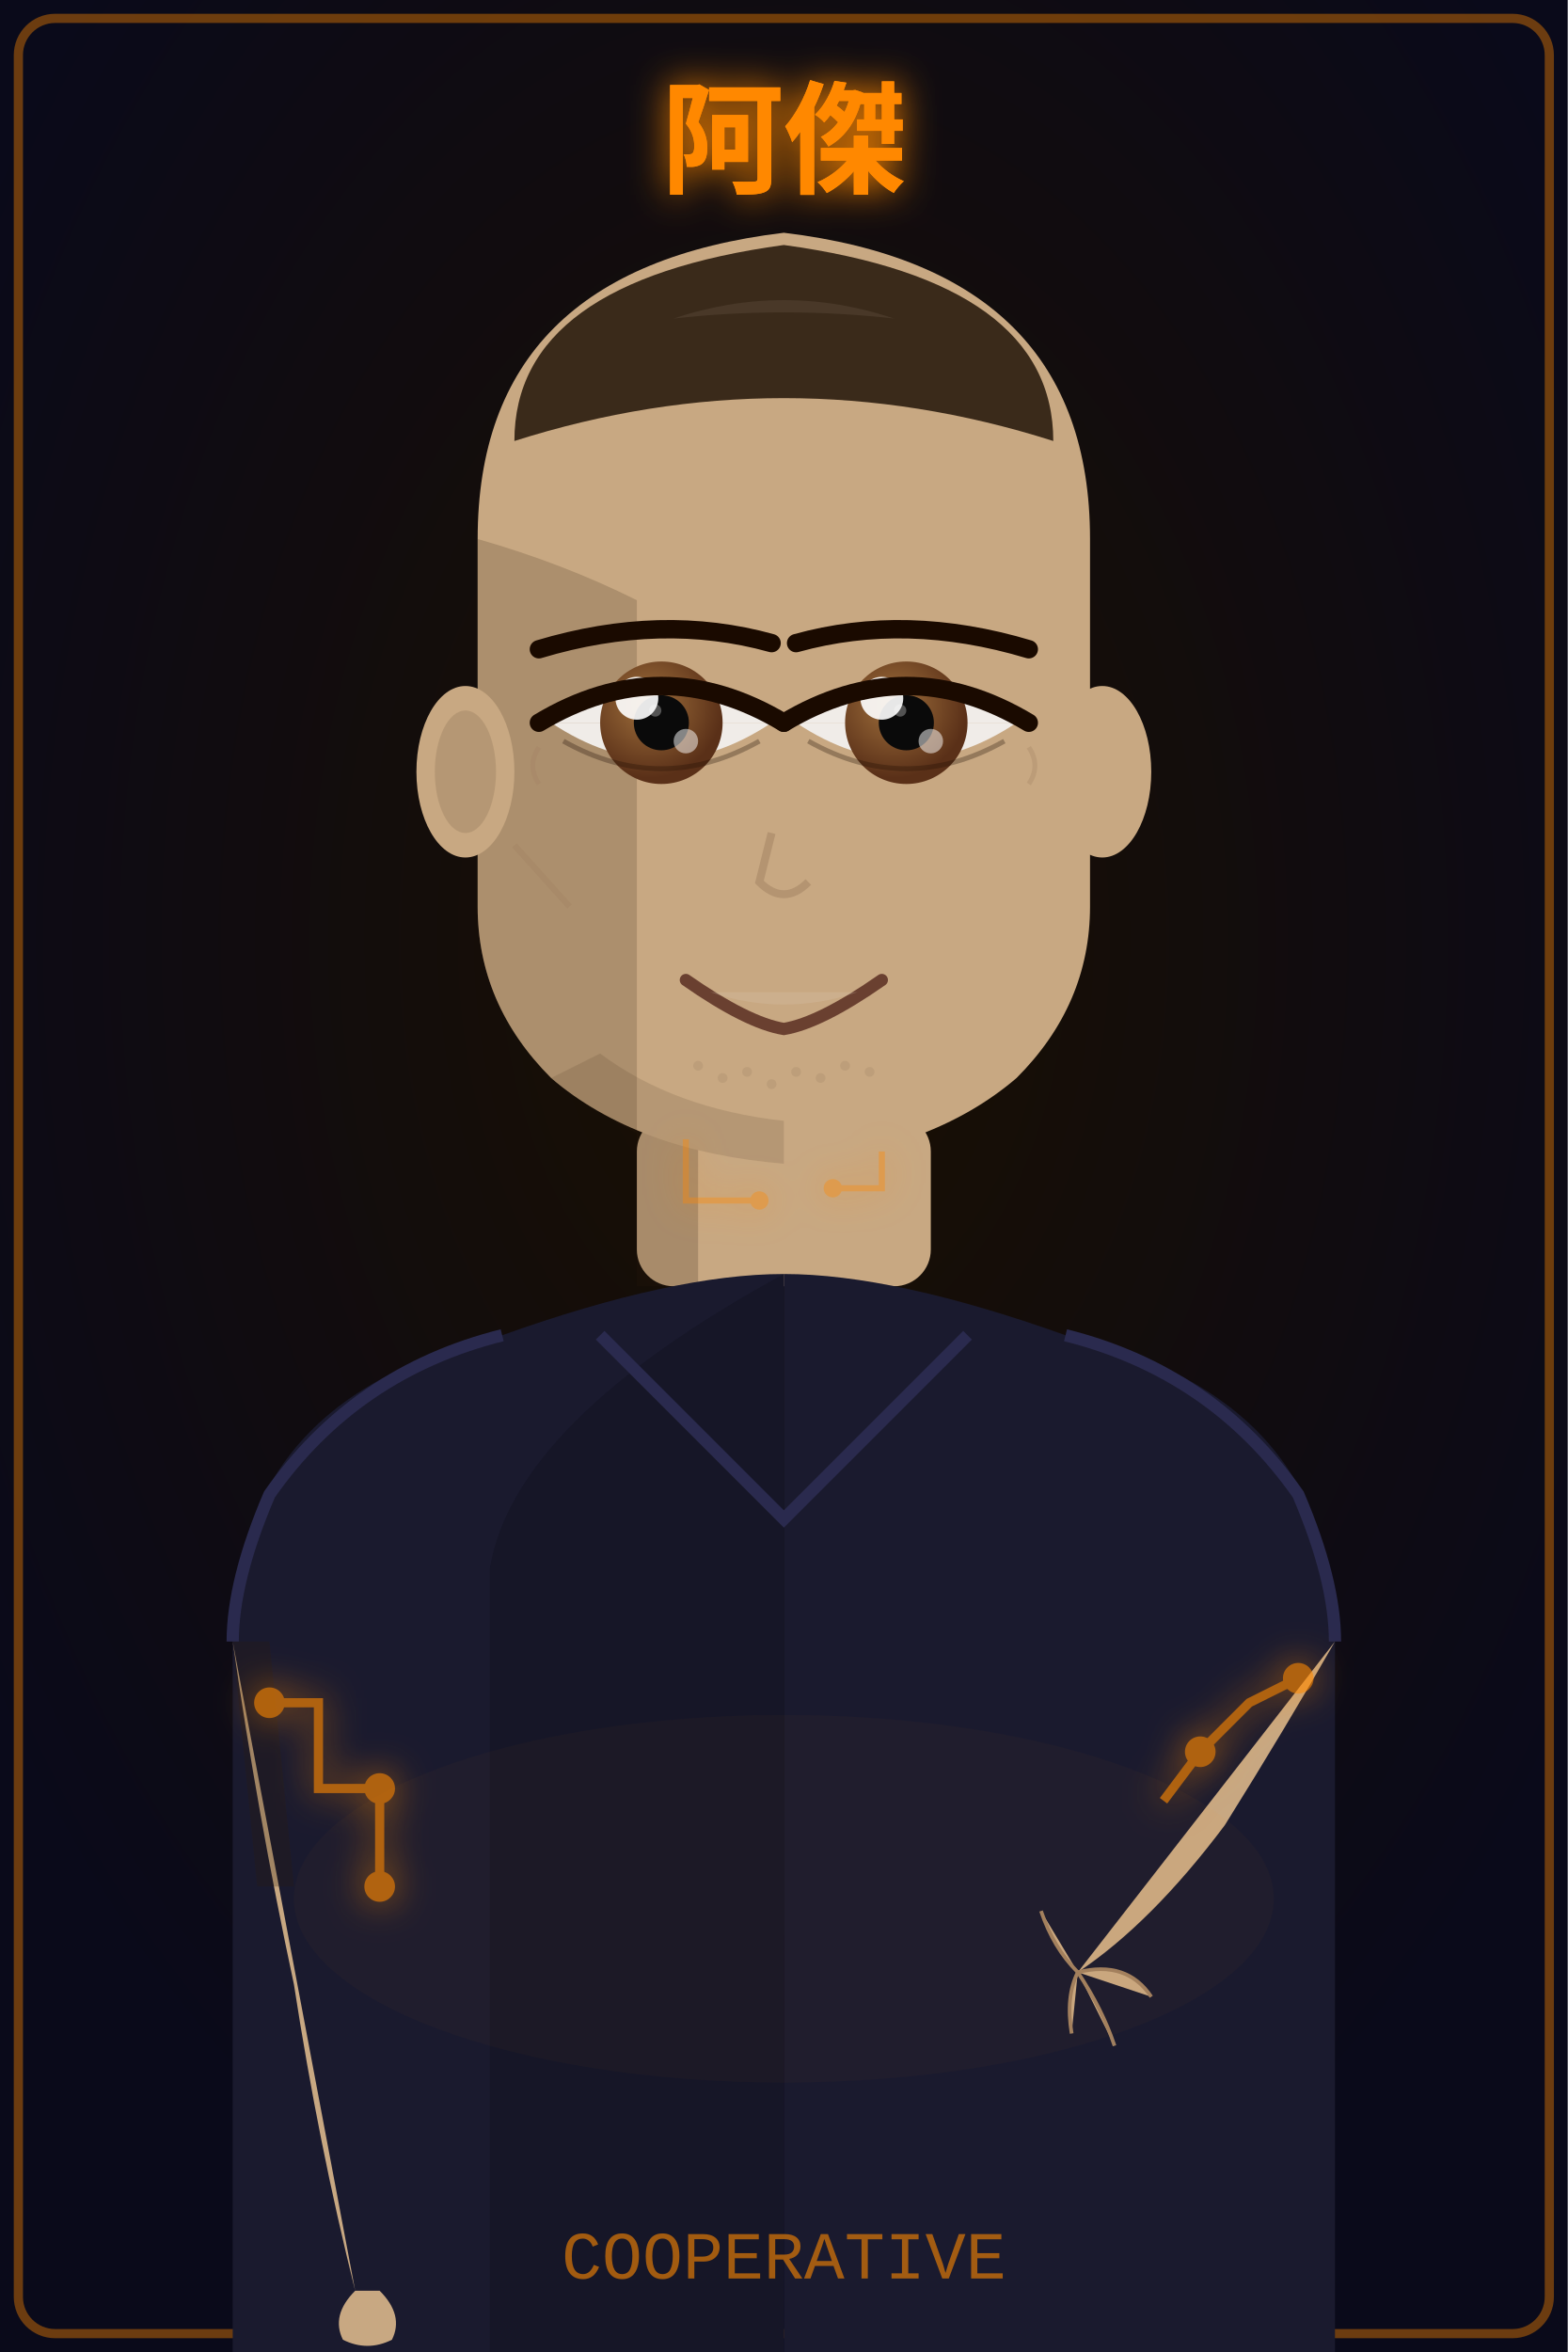
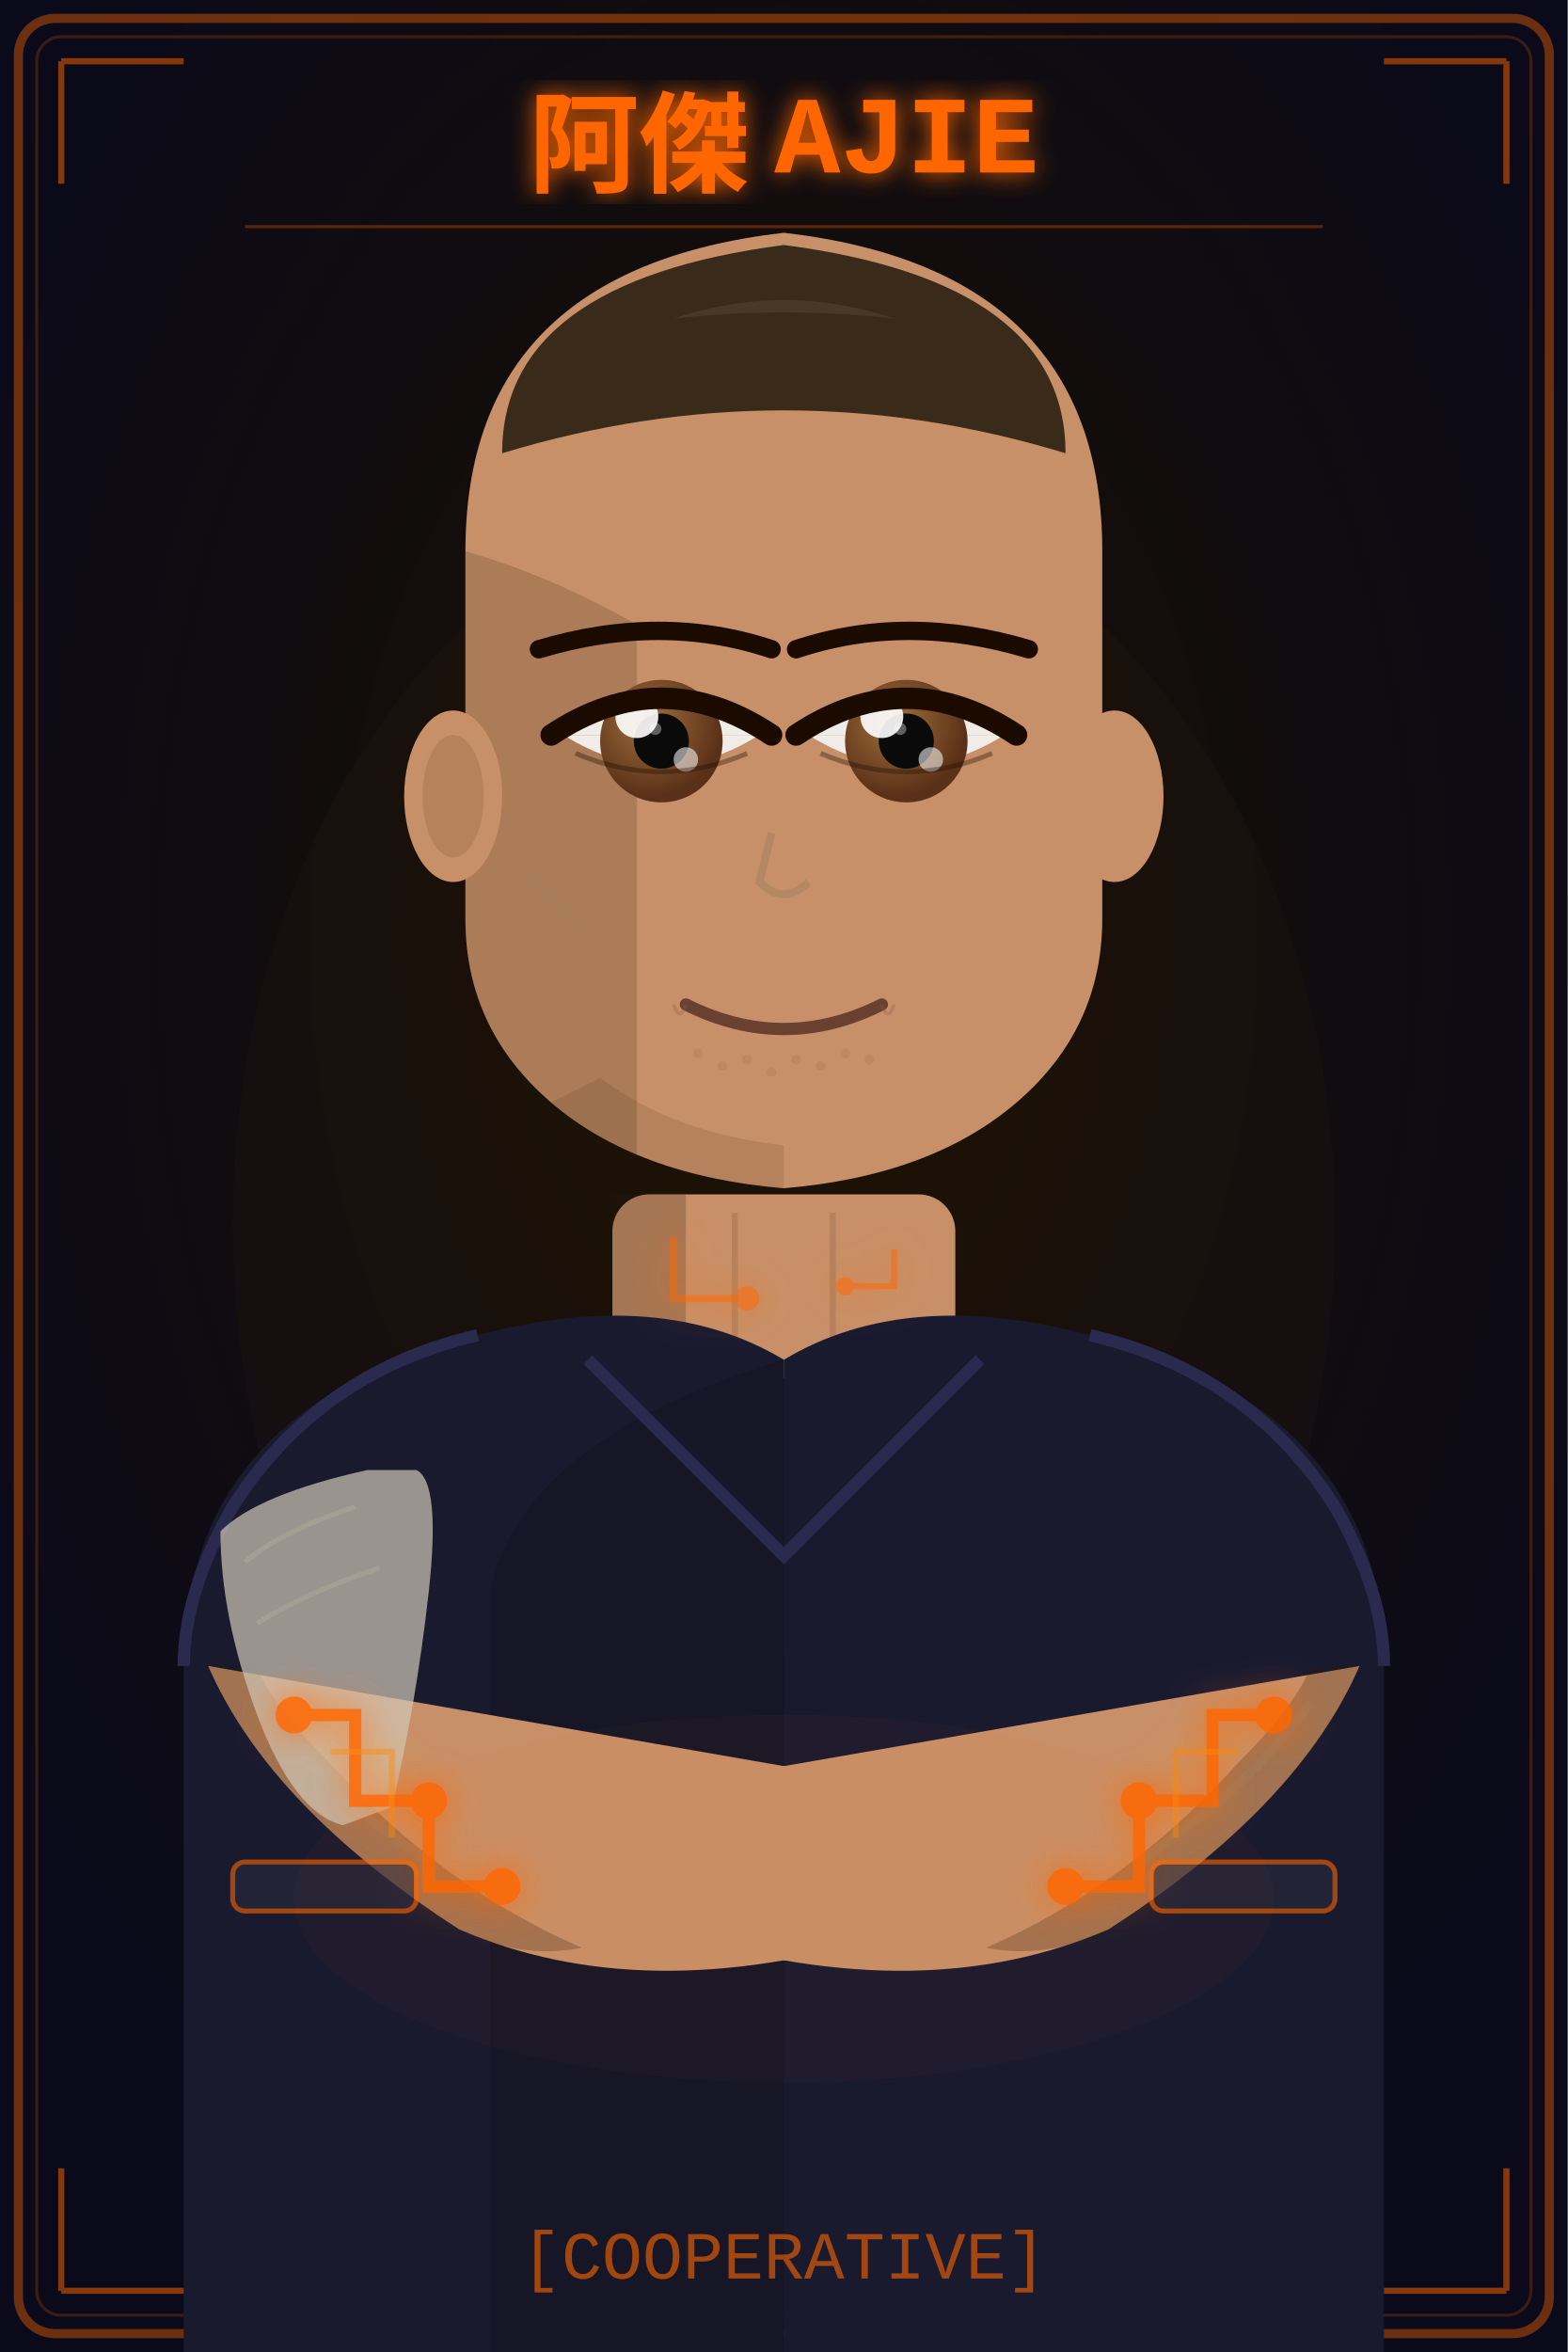
<svg xmlns="http://www.w3.org/2000/svg" width="256" height="384" viewBox="0 0 256 384">
  <defs>
    <radialGradient id="bg_glow" cx="50%" cy="40%" r="60%">
      <stop offset="0%" stop-color="#1a0f00" />
      <stop offset="100%" stop-color="#0a0a1a" />
    </radialGradient>
    <filter id="glow" x="-50%" y="-50%" width="200%" height="200%">
      <feGaussianBlur stdDeviation="3" result="b" />
      <feMerge>
        <feMergeNode in="b" />
        <feMergeNode in="SourceGraphic" />
      </feMerge>
    </filter>
+     <filter id="neonGlow">
+       <feGaussianBlur stdDeviation="2" result="blur" />
+       <feMerge>
+         <feMergeNode in="blur" />
+         <feMergeNode in="SourceGraphic" />
+       </feMerge>
+     </filter>
    <radialGradient id="iris_grad" cx="40%" cy="35%" r="60%">
      <stop offset="0%" stop-color="#a0703c" />
      <stop offset="100%" stop-color="#5a3018" />
    </radialGradient>
  </defs>
  <rect width="256" height="384" fill="url(#bg_glow)" />
-   <rect x="3" y="3" width="250" height="378" rx="6" fill="none" stroke="#ff8800" stroke-width="1.5" opacity="0.4" />
-   <text x="128" y="30" font-family="'Courier New', monospace" font-size="20" font-weight="bold" fill="#ff8800" text-anchor="middle" filter="url(#glow)">阿傑</text>
-   <text x="128" y="30" font-family="'Courier New', monospace" font-size="20" font-weight="bold" fill="#ff8800" text-anchor="middle">阿傑</text>
-   <rect x="104" y="182" width="48" height="28" rx="6" fill="#c8a882" />
-   <path d="M104,182 L114,182 L114,210 L104,210 Z" fill="#2a1a0a" opacity="0.2" />
-   <path d="M128,208 L128,384 L38,384 L38,268 Q38,228 82,218 Q110,208 128,208 Z" fill="#1a1a2e" />
-   <path d="M128,208 L128,384 L218,384 L218,268 Q218,228 174,218 Q146,208 128,208 Z" fill="#1a1a2e" />
-   <path d="M128,208 L128,384 L80,384 L80,256 Q84,232 128,208 Z" fill="#0d0d1a" opacity="0.35" />
-   <path d="M82,218 Q58,224 44,244 Q38,258 38,268" fill="none" stroke="#2a2a4e" stroke-width="2" />
-   <path d="M174,218 Q198,224 212,244 Q218,258 218,268" fill="none" stroke="#2a2a4e" stroke-width="2" />
-   <path d="M38,268 Q42,296 48,324 Q52,350 58,374" fill="#c8a882" />
-   <path d="M38,268 Q40,288 42,308 L48,308 Q46,288 44,268 Z" fill="#2a1a0a" opacity="0.25" />
-   <path d="M58,374 Q54,378 56,382 Q60,384 64,382 Q66,378 62,374" fill="#c8a882" />
-   <path d="M218,268 Q210,282 200,298 Q188,314 176,322" fill="#c8a882" />
-   <path d="M176,322 Q172,318 170,312" fill="#c8a882" stroke="#a08060" stroke-width="0.6" />
-   <path d="M176,322 Q174,326 175,332" fill="#c8a882" stroke="#a08060" stroke-width="0.6" />
-   <path d="M176,322 Q180,328 182,334" fill="#c8a882" stroke="#a08060" stroke-width="0.6" />
-   <path d="M176,322 Q184,320 188,326" fill="#c8a882" stroke="#a08060" stroke-width="0.6" />
-   <g filter="url(#glow)" opacity="0.65">
-     <path d="M44,278 L52,278 L52,292 L62,292 L62,308" fill="none" stroke="#ff8800" stroke-width="1.5" />
-     <circle cx="44" cy="278" r="2.5" fill="#ff8800" />
-     <circle cx="62" cy="292" r="2.5" fill="#ff8800" />
-     <circle cx="62" cy="308" r="2.5" fill="#ff8800" />
+   <ellipse cx="128" cy="200" rx="90" ry="120" fill="#ff8800" opacity="0.02" />
+   <rect x="3" y="3" width="250" height="378" rx="6" fill="none" stroke="#ff6600" stroke-width="1.5" opacity="0.4" />
+   <rect x="6" y="6" width="244" height="372" rx="4" fill="none" stroke="#ff6600" stroke-width="0.5" opacity="0.2" />
+   <text x="128" y="30" font-family="'Courier New', monospace" font-size="18" font-weight="bold" fill="#ff6600" text-anchor="middle" filter="url(#neonGlow)">阿傑 AJIE</text>
+   <line x1="40" y1="37" x2="216" y2="37" stroke="#ff6600" stroke-width="0.5" opacity="0.3" />
+   <rect x="100" y="195" width="56" height="30" rx="6" fill="#c89068" />
+   <path d="M100,195 L112,195 L112,225 L100,225 Z" fill="#2a1a0a" opacity="0.22" />
+   <line x1="120" y1="198" x2="120" y2="222" stroke="#2a1a0a" stroke-width="1" opacity="0.12" />
+   <line x1="136" y1="198" x2="136" y2="222" stroke="#2a1a0a" stroke-width="1" opacity="0.12" />
+   <path d="M128,222 L128,384 L30,384 L30,272 Q30,230 78,218 Q108,210 128,222 Z" fill="#1a1a2e" />
+   <path d="M128,222 L128,384 L226,384 L226,272 Q226,230 178,218 Q148,210 128,222 Z" fill="#1a1a2e" />
+   <path d="M128,222 L128,384 L80,384 L80,260 Q85,235 128,222 Z" fill="#0d0d1a" opacity="0.35" />
+   <path d="M78,218 Q52,224 38,246 Q30,260 30,272" fill="none" stroke="#2a2a4e" stroke-width="2" />
+   <path d="M178,218 Q204,224 218,246 Q226,260 226,272" fill="none" stroke="#2a2a4e" stroke-width="2" />
+   <path d="M34,272 Q44,295 75,315 Q105,328 145,316 Q162,308 172,296" fill="#c89068" />
+   <path d="M222,272 Q212,295 181,315 Q151,328 111,316 Q94,308 84,296" fill="#c89068" />
+   <path d="M34,272 Q44,295 75,315 Q85,320 95,318 Q72,308 54,288 Q44,278 42,272 Z" fill="#2a1a0a" opacity="0.25" />
+   <path d="M222,272 Q212,295 181,315 Q171,320 161,318 Q184,308 202,288 Q212,278 214,272 Z" fill="#2a1a0a" opacity="0.25" />
+   <path d="M42,278 Q52,292 70,304" fill="none" stroke="#a08060" stroke-width="1.5" opacity="0.3" />
+   <path d="M214,278 Q204,292 186,304" fill="none" stroke="#a08060" stroke-width="1.5" opacity="0.3" />
+   <path d="M36,250 Q42,244 60,240 L68,240 Q72,242 70,260 Q68,278 64,295 L56,298 Q48,296 42,280 Q36,264 36,250 Z" fill="#d0c8b8" opacity="0.7" />
+   <path d="M40,255 Q46,250 58,246" fill="none" stroke="#b0a898" stroke-width="0.8" opacity="0.5" />
+   <path d="M42,265 Q50,260 62,256" fill="none" stroke="#b0a898" stroke-width="0.8" opacity="0.5" />
+   <g filter="url(#glow)" opacity="0.85">
+     <path d="M48,280 L58,280 L58,294 L70,294 L70,308 L82,308" fill="none" stroke="#ff6600" stroke-width="2" />
+     <circle cx="48" cy="280" r="3" fill="#ff6600" />
+     <circle cx="70" cy="294" r="3" fill="#ff6600" />
+     <circle cx="82" cy="308" r="3" fill="#ff6600" />
+     <path d="M54,286 L64,286 L64,300" fill="none" stroke="#ff8800" stroke-width="1" opacity="0.5" />
  </g>
-   <g filter="url(#glow)" opacity="0.65">
-     <path d="M212,274 L204,278 L196,286 L190,294" fill="none" stroke="#ff8800" stroke-width="1.5" />
-     <circle cx="212" cy="274" r="2.5" fill="#ff8800" />
-     <circle cx="196" cy="286" r="2.5" fill="#ff8800" />
+   <g filter="url(#glow)" opacity="0.85">
+     <path d="M208,280 L198,280 L198,294 L186,294 L186,308 L174,308" fill="none" stroke="#ff6600" stroke-width="2" />
+     <circle cx="208" cy="280" r="3" fill="#ff6600" />
+     <circle cx="186" cy="294" r="3" fill="#ff6600" />
+     <circle cx="174" cy="308" r="3" fill="#ff6600" />
+     <path d="M202,286 L192,286 L192,300" fill="none" stroke="#ff8800" stroke-width="1" opacity="0.5" />
  </g>
-   <path d="M98,218 L128,248 L158,218" fill="none" stroke="#2a2a4e" stroke-width="2" />
-   <path d="M78,88 Q78,44 128,38 Q178,44 178,88 L178,148 Q178,164 166,176 Q152,188 128,190 Q104,188 90,176 Q78,164 78,148 Z" fill="#c8a882" />
-   <path d="M78,88 L78,148 Q78,164 90,176 Q96,181 104,185 L104,98 Q92,92 78,88 Z" fill="#2a1a0a" opacity="0.18" />
-   <path d="M90,176 Q104,188 128,190 L128,183 Q110,181 98,172 Z" fill="#2a1a0a" opacity="0.12" />
-   <path d="M84,72 Q84,46 128,40 Q172,46 172,72 Q128,58 84,72 Z" fill="#3a2a1a" />
+   <rect x="38" y="304" width="30" height="8" rx="2" fill="#2a2a3e" stroke="#ff6600" stroke-width="0.8" opacity="0.6" />
+   <rect x="188" y="304" width="30" height="8" rx="2" fill="#2a2a3e" stroke="#ff6600" stroke-width="0.8" opacity="0.6" />
+   <path d="M96,222 L128,254 L160,222" fill="none" stroke="#2a2a4e" stroke-width="2" />
+   <path d="M76,90 Q76,44 128,38 Q180,44 180,90 L180,150 Q180,168 166,180 Q152,192 128,194 Q104,192 90,180 Q76,168 76,150 Z" fill="#c89068" />
+   <path d="M76,90 L76,150 Q76,168 90,180 Q96,185 104,189 L104,102 Q90,94 76,90 Z" fill="#2a1a0a" opacity="0.18" />
+   <path d="M90,180 Q104,192 128,194 L128,187 Q110,185 98,176 Z" fill="#2a1a0a" opacity="0.12" />
+   <path d="M82,74 Q82,46 128,40 Q174,46 174,74 Q128,60 82,74 Z" fill="#3a2a1a" />
  <path d="M110,52 Q128,46 146,52 Q128,50 110,52 Z" fill="#6a5a4a" opacity="0.3" />
-   <ellipse cx="76" cy="126" rx="8" ry="14" fill="#c8a882" />
-   <ellipse cx="76" cy="126" rx="5" ry="10" fill="#2a1a0a" opacity="0.12" />
-   <ellipse cx="180" cy="126" rx="8" ry="14" fill="#c8a882" />
-   <path d="M90,118 Q108,108 126,118" fill="#f0ece8" />
-   <path d="M90,118 Q108,130 126,118" fill="#f0ece8" />
-   <circle cx="108" cy="118" r="10" fill="url(#iris_grad)" />
-   <circle cx="108" cy="118" r="4.5" fill="#0a0a0a" />
-   <circle cx="104" cy="114" r="3.5" fill="#ffffff" opacity="0.9" />
-   <circle cx="112" cy="121" r="2" fill="#ffffff" opacity="0.5" />
-   <circle cx="107" cy="116" r="1" fill="#ffffff" opacity="0.3" />
-   <path d="M88,118 Q108,106 128,118" fill="none" stroke="#1a0a00" stroke-width="3" stroke-linecap="round" />
-   <path d="M92,121 Q108,130 124,121" fill="none" stroke="#1a0a00" stroke-width="0.8" opacity="0.3" />
-   <path d="M88,122 Q86,125 88,128" fill="none" stroke="#a08060" stroke-width="0.8" opacity="0.3" />
-   <path d="M130,118 Q148,108 166,118" fill="#f0ece8" />
-   <path d="M130,118 Q148,130 166,118" fill="#f0ece8" />
-   <circle cx="148" cy="118" r="10" fill="url(#iris_grad)" />
-   <circle cx="148" cy="118" r="4.5" fill="#0a0a0a" />
-   <circle cx="144" cy="114" r="3.5" fill="#ffffff" opacity="0.9" />
-   <circle cx="152" cy="121" r="2" fill="#ffffff" opacity="0.5" />
-   <circle cx="147" cy="116" r="1" fill="#ffffff" opacity="0.3" />
-   <path d="M128,118 Q148,106 168,118" fill="none" stroke="#1a0a00" stroke-width="3" stroke-linecap="round" />
-   <path d="M132,121 Q148,130 164,121" fill="none" stroke="#1a0a00" stroke-width="0.8" opacity="0.3" />
-   <path d="M168,122 Q170,125 168,128" fill="none" stroke="#a08060" stroke-width="0.8" opacity="0.3" />
-   <path d="M88,106 Q108,100 126,105" fill="none" stroke="#1a0a00" stroke-width="3" stroke-linecap="round" />
-   <path d="M130,105 Q148,100 168,106" fill="none" stroke="#1a0a00" stroke-width="3" stroke-linecap="round" />
+   <ellipse cx="74" cy="130" rx="8" ry="14" fill="#c89068" />
+   <ellipse cx="74" cy="130" rx="5" ry="10" fill="#2a1a0a" opacity="0.12" />
+   <ellipse cx="182" cy="130" rx="8" ry="14" fill="#c89068" />
+   <path d="M92,120 Q108,110 124,120" fill="#f0ece8" />
+   <path d="M92,120 Q108,130 124,120" fill="#f0ece8" />
+   <circle cx="108" cy="121" r="10" fill="url(#iris_grad)" />
+   <circle cx="108" cy="121" r="4.5" fill="#0a0a0a" />
+   <circle cx="104" cy="117" r="3.5" fill="#ffffff" opacity="0.9" />
+   <circle cx="112" cy="124" r="2" fill="#ffffff" opacity="0.55" />
+   <circle cx="107" cy="119" r="1" fill="#ffffff" opacity="0.35" />
+   <path d="M90,120 Q108,108 126,120" fill="none" stroke="#1a0a00" stroke-width="3.5" stroke-linecap="round" />
+   <path d="M94,123 Q108,129 122,123" fill="none" stroke="#1a0a00" stroke-width="0.8" opacity="0.35" />
+   <path d="M132,120 Q148,110 164,120" fill="#f0ece8" />
+   <path d="M132,120 Q148,130 164,120" fill="#f0ece8" />
+   <circle cx="148" cy="121" r="10" fill="url(#iris_grad)" />
+   <circle cx="148" cy="121" r="4.5" fill="#0a0a0a" />
+   <circle cx="144" cy="117" r="3.5" fill="#ffffff" opacity="0.9" />
+   <circle cx="152" cy="124" r="2" fill="#ffffff" opacity="0.55" />
+   <circle cx="147" cy="119" r="1" fill="#ffffff" opacity="0.35" />
+   <path d="M130,120 Q148,108 166,120" fill="none" stroke="#1a0a00" stroke-width="3.5" stroke-linecap="round" />
+   <path d="M134,123 Q148,129 162,123" fill="none" stroke="#1a0a00" stroke-width="0.8" opacity="0.35" />
+   <path d="M88,106 Q108,100 126,106" fill="none" stroke="#1a0a00" stroke-width="3" stroke-linecap="round" />
+   <path d="M130,106 Q148,100 168,106" fill="none" stroke="#1a0a00" stroke-width="3" stroke-linecap="round" />
  <path d="M126,136 L124,144 Q128,148 132,144" fill="none" stroke="#a08060" stroke-width="1.3" opacity="0.5" />
-   <path d="M112,160 Q122,167 128,168 Q134,167 144,160" fill="none" stroke="#6a4030" stroke-width="2" stroke-linecap="round" />
-   <path d="M116,162 Q128,166 140,162" fill="#ddccbb" opacity="0.2" />
+   <path d="M112,164 Q128,172 144,164" fill="none" stroke="#6a4030" stroke-width="2" stroke-linecap="round" />
+   <path d="M110,164 Q111,167 112,164" fill="none" stroke="#8a6050" stroke-width="0.6" opacity="0.3" />
+   <path d="M146,164 Q145,167 144,164" fill="none" stroke="#8a6050" stroke-width="0.6" opacity="0.3" />
  <g opacity="0.08" fill="#3a2a1a">
-     <circle cx="114" cy="174" r="0.8" />
-     <circle cx="118" cy="176" r="0.8" />
-     <circle cx="122" cy="175" r="0.8" />
-     <circle cx="126" cy="177" r="0.8" />
-     <circle cx="130" cy="175" r="0.8" />
-     <circle cx="134" cy="176" r="0.8" />
-     <circle cx="138" cy="174" r="0.8" />
-     <circle cx="142" cy="175" r="0.8" />
+     <circle cx="114" cy="172" r="0.8" />
+     <circle cx="118" cy="174" r="0.8" />
+     <circle cx="122" cy="173" r="0.8" />
+     <circle cx="126" cy="175" r="0.8" />
+     <circle cx="130" cy="173" r="0.8" />
+     <circle cx="134" cy="174" r="0.8" />
+     <circle cx="138" cy="172" r="0.8" />
+     <circle cx="142" cy="173" r="0.8" />
  </g>
-   <line x1="84" y1="138" x2="93" y2="148" stroke="#a08060" stroke-width="1" opacity="0.35" />
-   <g filter="url(#glow)" opacity="0.4">
-     <path d="M112,186 L112,196 L124,196" fill="none" stroke="#ff8800" stroke-width="1" />
-     <circle cx="124" cy="196" r="1.5" fill="#ff8800" />
-     <path d="M144,188 L144,194 L136,194" fill="none" stroke="#ff8800" stroke-width="1" />
-     <circle cx="136" cy="194" r="1.5" fill="#ff8800" />
+   <line x1="86" y1="142" x2="95" y2="152" stroke="#a08060" stroke-width="1.2" opacity="0.4" />
+   <g filter="url(#glow)" opacity="0.55">
+     <path d="M110,202 L110,212 L122,212" fill="none" stroke="#ff6600" stroke-width="1.2" />
+     <circle cx="122" cy="212" r="2" fill="#ff6600" />
+     <path d="M146,204 L146,210 L138,210" fill="none" stroke="#ff6600" stroke-width="1" />
+     <circle cx="138" cy="210" r="1.5" fill="#ff6600" />
  </g>
-   <ellipse cx="128" cy="310" rx="80" ry="30" fill="#ff8800" opacity="0.03" />
-   <text x="128" y="372" font-family="'Courier New', monospace" font-size="11" fill="#ff8800" text-anchor="middle" opacity="0.6">COOPERATIVE</text>
+   <ellipse cx="128" cy="310" rx="80" ry="30" fill="#ff6600" opacity="0.035" />
+   <path d="M10,10 L30,10 M10,10 L10,30" fill="none" stroke="#ff6600" stroke-width="1" opacity="0.5" />
+   <path d="M246,10 L226,10 M246,10 L246,30" fill="none" stroke="#ff6600" stroke-width="1" opacity="0.5" />
+   <path d="M10,374 L30,374 M10,374 L10,354" fill="none" stroke="#ff6600" stroke-width="1" opacity="0.5" />
+   <path d="M246,374 L226,374 M246,374 L246,354" fill="none" stroke="#ff6600" stroke-width="1" opacity="0.5" />
+   <text x="128" y="372" font-family="'Courier New', monospace" font-size="11" fill="#ff6600" text-anchor="middle" opacity="0.6">[COOPERATIVE]</text>
</svg>
